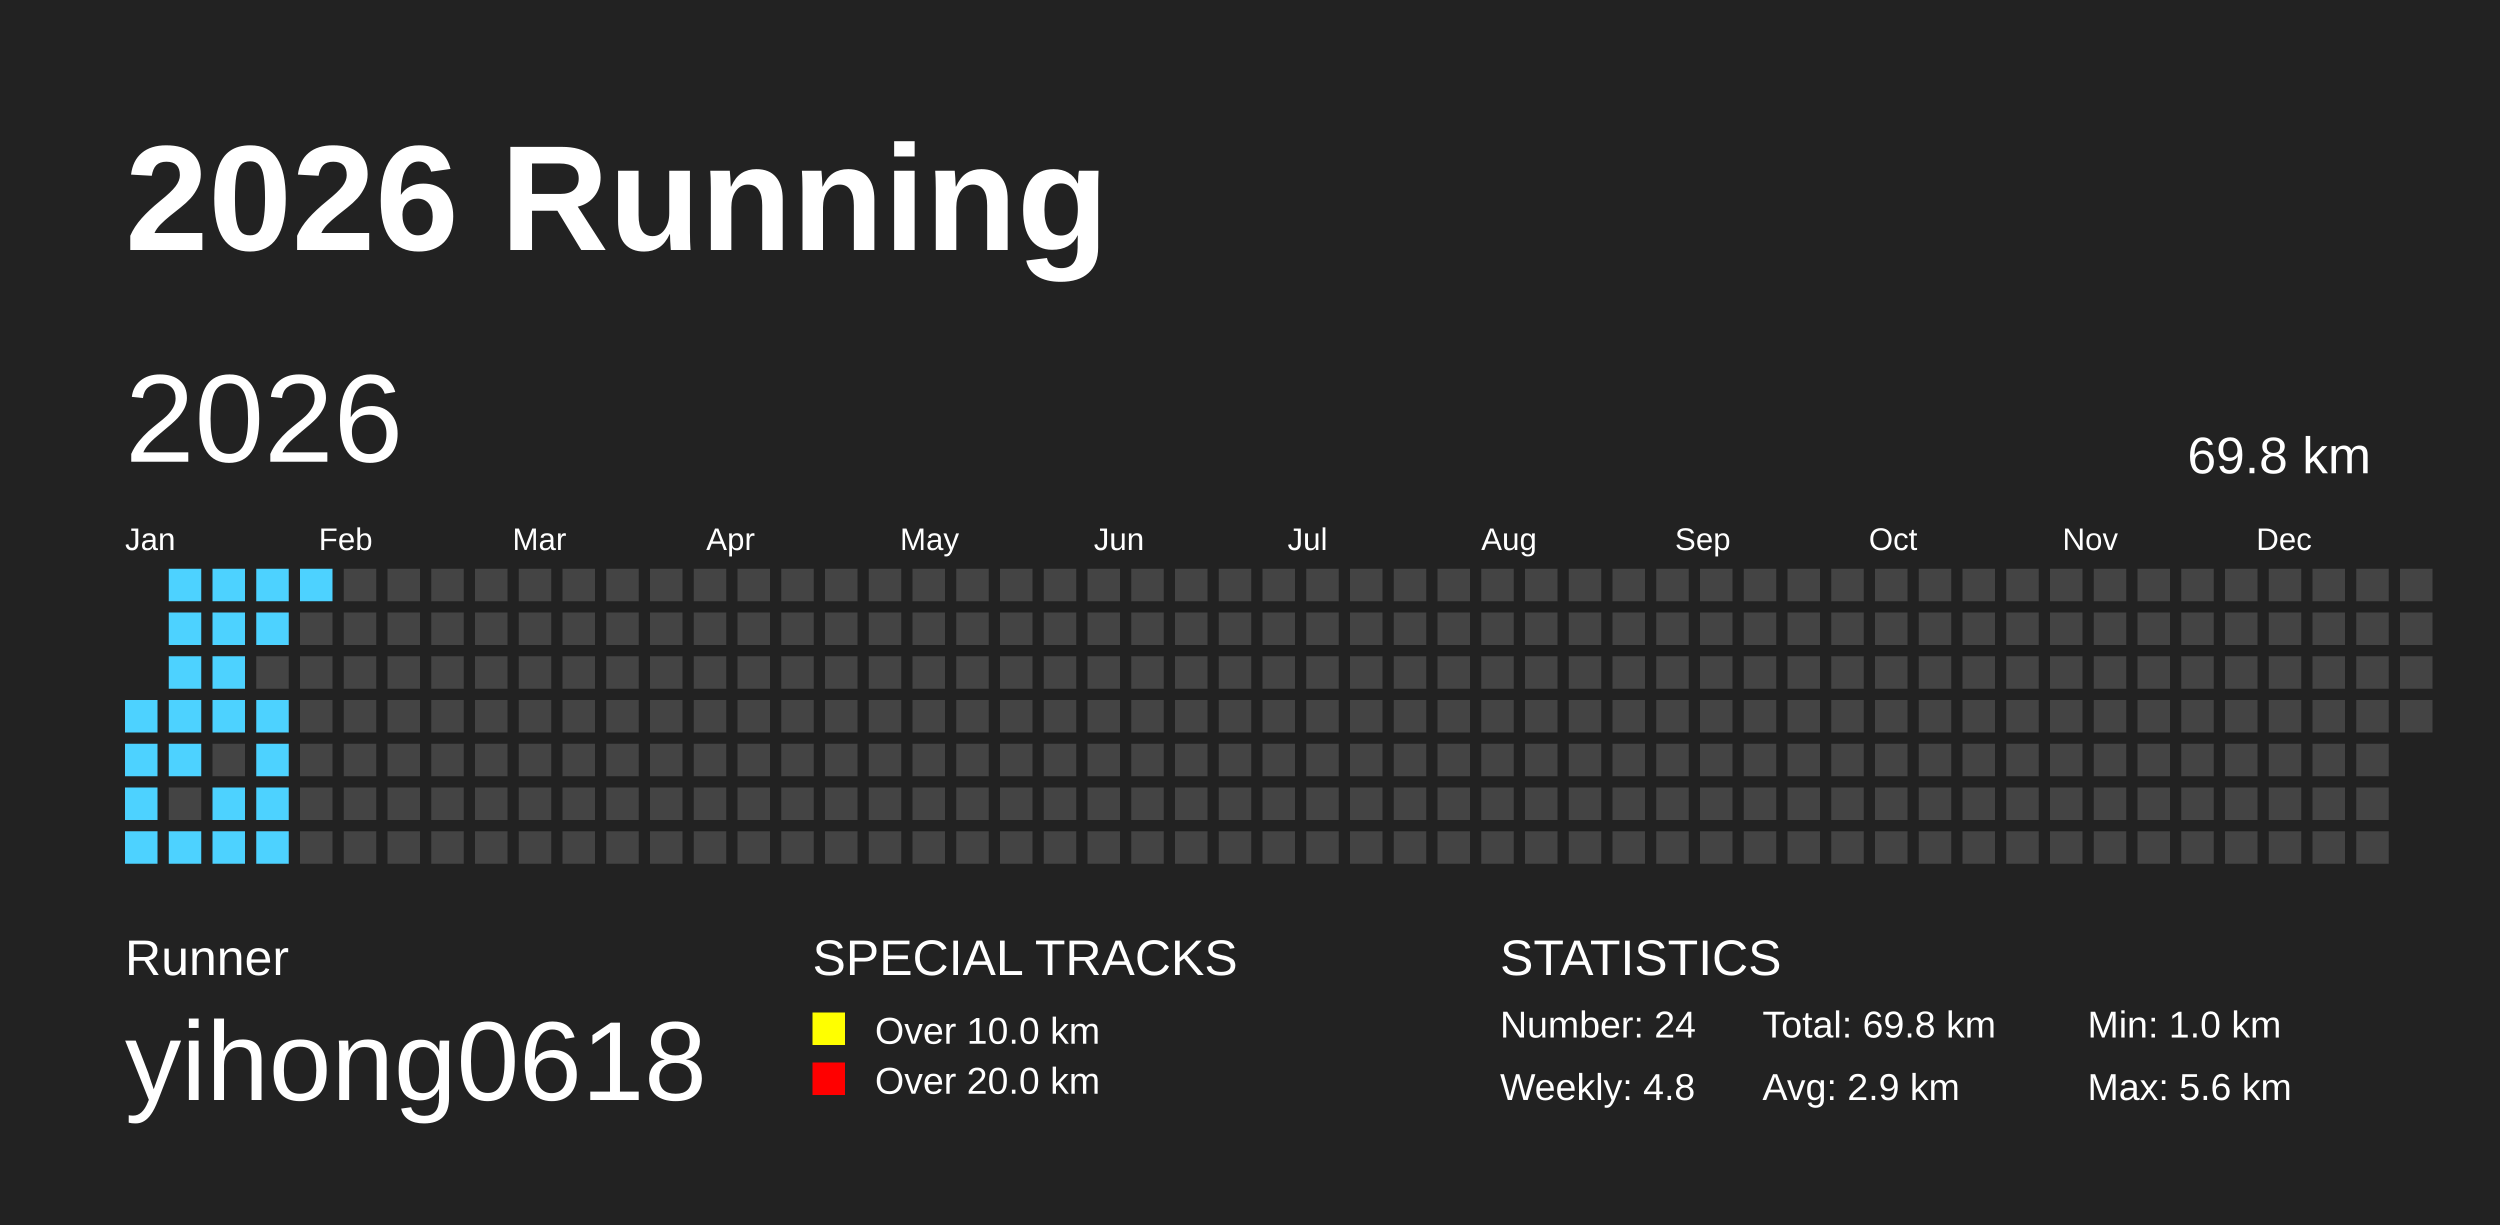
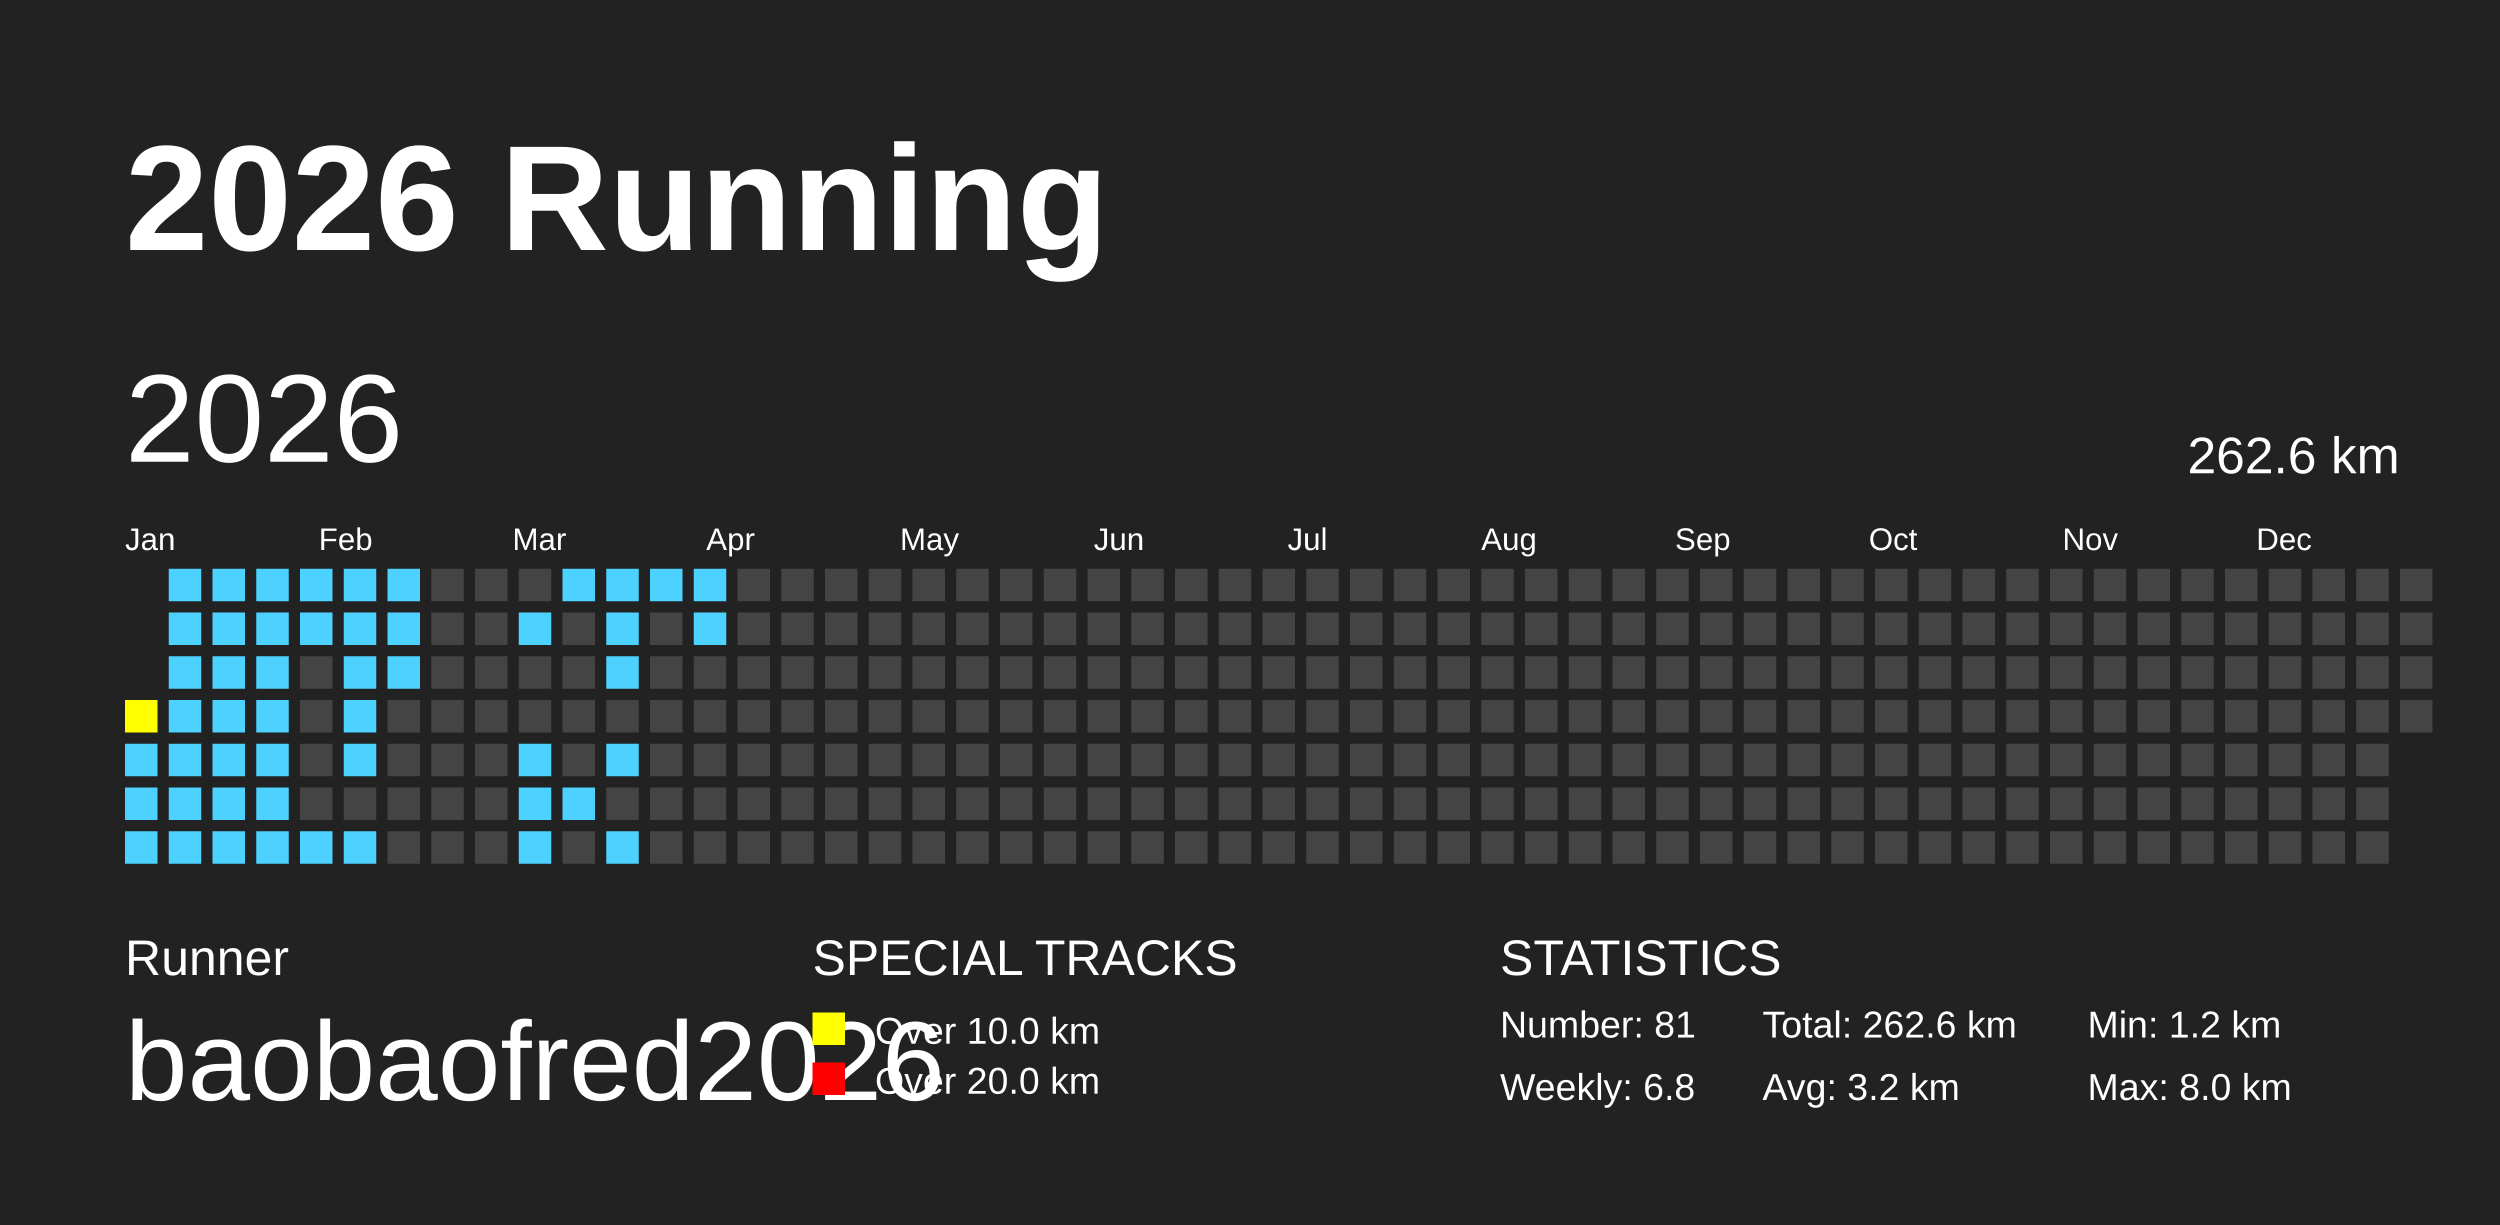
<svg xmlns="http://www.w3.org/2000/svg" baseProfile="full" height="98mm" version="1.1" viewBox="0,0,200,98" width="200mm">
  <defs />
  <rect fill="#222222" height="98" width="200" x="0" y="0" />
  <text fill="#FFFFFF" style="font-size:12px; font-family:Arial; font-weight:bold;" x="10" y="20">2026 Running</text>
  <text fill="#FFFFFF" style="font-size:4px; font-family:Arial" x="10" y="78">Runner</text>
-   <text fill="#FFFFFF" style="font-size:9px; font-family:Arial" x="10" y="88">yihong0618</text>
+   <text fill="#FFFFFF" style="font-size:9px; font-family:Arial" x="10" y="88">baobaofred2026</text>
  <text fill="#FFFFFF" style="font-size:4px; font-family:Arial" x="65" y="78">SPECIAL TRACKS</text>
  <rect fill="yellow" height="2.6" width="2.6" x="65" y="81" />
  <text fill="#FFFFFF" style="font-size:3px; font-family:Arial" x="70" y="83.5">Over 10.0 km</text>
  <rect fill="red" height="2.6" width="2.6" x="65" y="85" />
  <text fill="#FFFFFF" style="font-size:3px; font-family:Arial" x="70" y="87.5">Over 20.0 km</text>
  <text fill="#FFFFFF" style="font-size:4px; font-family:Arial" x="120" y="78">STATISTICS</text>
-   <text fill="#FFFFFF" style="font-size:3px; font-family:Arial" x="120" y="83">Number: 24</text>
-   <text fill="#FFFFFF" style="font-size:3px; font-family:Arial" x="120" y="88">Weekly: 4.8</text>
-   <text fill="#FFFFFF" style="font-size:3px; font-family:Arial" x="141" y="83">Total: 69.8 km</text>
-   <text fill="#FFFFFF" style="font-size:3px; font-family:Arial" x="141" y="88">Avg: 2.9 km</text>
-   <text fill="#FFFFFF" style="font-size:3px; font-family:Arial" x="167" y="83">Min: 1.0 km</text>
-   <text fill="#FFFFFF" style="font-size:3px; font-family:Arial" x="167" y="88">Max: 5.6 km</text>
+   <text fill="#FFFFFF" style="font-size:3px; font-family:Arial" x="120" y="83">Number: 81</text>
+   <text fill="#FFFFFF" style="font-size:3px; font-family:Arial" x="120" y="88">Weekly: 6.8</text>
+   <text fill="#FFFFFF" style="font-size:3px; font-family:Arial" x="141" y="83">Total: 262.6 km</text>
+   <text fill="#FFFFFF" style="font-size:3px; font-family:Arial" x="141" y="88">Avg: 3.2 km</text>
+   <text fill="#FFFFFF" style="font-size:3px; font-family:Arial" x="167" y="83">Min: 1.2 km</text>
+   <text fill="#FFFFFF" style="font-size:3px; font-family:Arial" x="167" y="88">Max: 8.0 km</text>
  <text dominant-baseline="hanging" fill="#FFFFFF" style="font-size:10.0px; font-family:Arial;" x="10" y="30">2026</text>
-   <text dominant-baseline="hanging" fill="#FFFFFF" style="font-size:4.125px; font-family:Arial;" x="175" y="35">69.8 km</text>
+   <text dominant-baseline="hanging" fill="#FFFFFF" style="font-size:4.125px; font-family:Arial;" x="175" y="35">262.6 km</text>
  <text fill="#FFFFFF" style="font-size:2.5px; font-family:Arial" x="10.0" y="44">Jan</text>
  <text fill="#FFFFFF" style="font-size:2.5px; font-family:Arial" x="25.5" y="44">Feb</text>
  <text fill="#FFFFFF" style="font-size:2.5px; font-family:Arial" x="41.0" y="44">Mar</text>
  <text fill="#FFFFFF" style="font-size:2.5px; font-family:Arial" x="56.5" y="44">Apr</text>
  <text fill="#FFFFFF" style="font-size:2.5px; font-family:Arial" x="72.0" y="44">May</text>
  <text fill="#FFFFFF" style="font-size:2.5px; font-family:Arial" x="87.5" y="44">Jun</text>
  <text fill="#FFFFFF" style="font-size:2.5px; font-family:Arial" x="103.0" y="44">Jul</text>
  <text fill="#FFFFFF" style="font-size:2.5px; font-family:Arial" x="118.5" y="44">Aug</text>
  <text fill="#FFFFFF" style="font-size:2.5px; font-family:Arial" x="134.0" y="44">Sep</text>
  <text fill="#FFFFFF" style="font-size:2.5px; font-family:Arial" x="149.5" y="44">Oct</text>
  <text fill="#FFFFFF" style="font-size:2.5px; font-family:Arial" x="165.0" y="44">Nov</text>
  <text fill="#FFFFFF" style="font-size:2.5px; font-family:Arial" x="180.5" y="44">Dec</text>
-   <rect fill="#4DD2FF" height="2.6" width="2.6" x="10.0" y="56.0" />
+   <rect fill="yellow" height="2.6" width="2.6" x="10.0" y="56.0" />
  <rect fill="#4DD2FF" height="2.6" width="2.6" x="10.0" y="59.5" />
  <rect fill="#4DD2FF" height="2.6" width="2.6" x="10.0" y="63.0" />
  <rect fill="#4DD2FF" height="2.6" width="2.6" x="10.0" y="66.5" />
  <rect fill="#4DD2FF" height="2.6" width="2.6" x="13.5" y="45.5" />
  <rect fill="#4DD2FF" height="2.6" width="2.6" x="13.5" y="49.0" />
  <rect fill="#4DD2FF" height="2.6" width="2.6" x="13.5" y="52.5" />
  <rect fill="#4DD2FF" height="2.6" width="2.6" x="13.5" y="56.0" />
  <rect fill="#4DD2FF" height="2.6" width="2.6" x="13.5" y="59.5" />
-   <rect fill="#444444" height="2.6" width="2.6" x="13.5" y="63.0" />
+   <rect fill="#4DD2FF" height="2.6" width="2.6" x="13.5" y="63.0" />
  <rect fill="#4DD2FF" height="2.6" width="2.6" x="13.5" y="66.5" />
  <rect fill="#4DD2FF" height="2.6" width="2.6" x="17.0" y="45.5" />
  <rect fill="#4DD2FF" height="2.6" width="2.6" x="17.0" y="49.0" />
  <rect fill="#4DD2FF" height="2.6" width="2.6" x="17.0" y="52.5" />
  <rect fill="#4DD2FF" height="2.6" width="2.6" x="17.0" y="56.0" />
-   <rect fill="#444444" height="2.6" width="2.6" x="17.0" y="59.5" />
+   <rect fill="#4DD2FF" height="2.6" width="2.6" x="17.0" y="59.5" />
  <rect fill="#4DD2FF" height="2.6" width="2.6" x="17.0" y="63.0" />
  <rect fill="#4DD2FF" height="2.6" width="2.6" x="17.0" y="66.5" />
  <rect fill="#4DD2FF" height="2.6" width="2.6" x="20.5" y="45.5" />
  <rect fill="#4DD2FF" height="2.6" width="2.6" x="20.5" y="49.0" />
-   <rect fill="#444444" height="2.6" width="2.6" x="20.5" y="52.5" />
+   <rect fill="#4DD2FF" height="2.6" width="2.6" x="20.5" y="52.5" />
  <rect fill="#4DD2FF" height="2.6" width="2.6" x="20.5" y="56.0" />
  <rect fill="#4DD2FF" height="2.6" width="2.6" x="20.5" y="59.5" />
  <rect fill="#4DD2FF" height="2.6" width="2.6" x="20.5" y="63.0" />
  <rect fill="#4DD2FF" height="2.6" width="2.6" x="20.5" y="66.5" />
  <rect fill="#4DD2FF" height="2.6" width="2.6" x="24.0" y="45.5" />
-   <rect fill="#444444" height="2.6" width="2.6" x="24.0" y="49.0" />
+   <rect fill="#4DD2FF" height="2.6" width="2.6" x="24.0" y="49.0" />
  <rect fill="#444444" height="2.6" width="2.6" x="24.0" y="52.5" />
  <rect fill="#444444" height="2.6" width="2.6" x="24.0" y="56.0" />
  <rect fill="#444444" height="2.6" width="2.6" x="24.0" y="59.5" />
  <rect fill="#444444" height="2.6" width="2.6" x="24.0" y="63.0" />
-   <rect fill="#444444" height="2.6" width="2.6" x="24.0" y="66.5" />
-   <rect fill="#444444" height="2.6" width="2.6" x="27.5" y="45.5" />
-   <rect fill="#444444" height="2.6" width="2.6" x="27.5" y="49.0" />
-   <rect fill="#444444" height="2.6" width="2.6" x="27.5" y="52.5" />
-   <rect fill="#444444" height="2.6" width="2.6" x="27.5" y="56.0" />
-   <rect fill="#444444" height="2.6" width="2.6" x="27.5" y="59.5" />
+   <rect fill="#4DD2FF" height="2.6" width="2.6" x="24.0" y="66.5" />
+   <rect fill="#4DD2FF" height="2.6" width="2.6" x="27.5" y="45.5" />
+   <rect fill="#4DD2FF" height="2.6" width="2.6" x="27.5" y="49.0" />
+   <rect fill="#4DD2FF" height="2.6" width="2.6" x="27.5" y="52.5" />
+   <rect fill="#4DD2FF" height="2.6" width="2.6" x="27.5" y="56.0" />
+   <rect fill="#4DD2FF" height="2.6" width="2.6" x="27.5" y="59.5" />
  <rect fill="#444444" height="2.6" width="2.6" x="27.5" y="63.0" />
-   <rect fill="#444444" height="2.6" width="2.6" x="27.5" y="66.5" />
-   <rect fill="#444444" height="2.6" width="2.6" x="31.0" y="45.5" />
-   <rect fill="#444444" height="2.6" width="2.6" x="31.0" y="49.0" />
-   <rect fill="#444444" height="2.6" width="2.6" x="31.0" y="52.5" />
+   <rect fill="#4DD2FF" height="2.6" width="2.6" x="27.5" y="66.5" />
+   <rect fill="#4DD2FF" height="2.6" width="2.6" x="31.0" y="45.5" />
+   <rect fill="#4DD2FF" height="2.6" width="2.6" x="31.0" y="49.0" />
+   <rect fill="#4DD2FF" height="2.6" width="2.6" x="31.0" y="52.5" />
  <rect fill="#444444" height="2.6" width="2.6" x="31.0" y="56.0" />
  <rect fill="#444444" height="2.6" width="2.6" x="31.0" y="59.5" />
  <rect fill="#444444" height="2.6" width="2.6" x="31.0" y="63.0" />
  <rect fill="#444444" height="2.6" width="2.6" x="31.0" y="66.5" />
  <rect fill="#444444" height="2.6" width="2.6" x="34.5" y="45.5" />
  <rect fill="#444444" height="2.6" width="2.6" x="34.5" y="49.0" />
  <rect fill="#444444" height="2.6" width="2.6" x="34.5" y="52.5" />
  <rect fill="#444444" height="2.6" width="2.6" x="34.5" y="56.0" />
  <rect fill="#444444" height="2.6" width="2.6" x="34.5" y="59.5" />
  <rect fill="#444444" height="2.6" width="2.6" x="34.5" y="63.0" />
  <rect fill="#444444" height="2.6" width="2.6" x="34.5" y="66.5" />
  <rect fill="#444444" height="2.6" width="2.6" x="38.0" y="45.5" />
  <rect fill="#444444" height="2.6" width="2.6" x="38.0" y="49.0" />
  <rect fill="#444444" height="2.6" width="2.6" x="38.0" y="52.5" />
  <rect fill="#444444" height="2.6" width="2.6" x="38.0" y="56.0" />
  <rect fill="#444444" height="2.6" width="2.6" x="38.0" y="59.5" />
  <rect fill="#444444" height="2.6" width="2.6" x="38.0" y="63.0" />
  <rect fill="#444444" height="2.6" width="2.6" x="38.0" y="66.5" />
  <rect fill="#444444" height="2.6" width="2.6" x="41.5" y="45.5" />
-   <rect fill="#444444" height="2.6" width="2.6" x="41.5" y="49.0" />
+   <rect fill="#4DD2FF" height="2.6" width="2.6" x="41.5" y="49.0" />
  <rect fill="#444444" height="2.6" width="2.6" x="41.5" y="52.5" />
  <rect fill="#444444" height="2.6" width="2.6" x="41.5" y="56.0" />
-   <rect fill="#444444" height="2.6" width="2.6" x="41.5" y="59.5" />
-   <rect fill="#444444" height="2.6" width="2.6" x="41.5" y="63.0" />
-   <rect fill="#444444" height="2.6" width="2.6" x="41.5" y="66.5" />
-   <rect fill="#444444" height="2.6" width="2.6" x="45.0" y="45.5" />
+   <rect fill="#4DD2FF" height="2.6" width="2.6" x="41.5" y="59.5" />
+   <rect fill="#4DD2FF" height="2.6" width="2.6" x="41.5" y="63.0" />
+   <rect fill="#4DD2FF" height="2.6" width="2.6" x="41.5" y="66.5" />
+   <rect fill="#4DD2FF" height="2.6" width="2.6" x="45.0" y="45.5" />
  <rect fill="#444444" height="2.6" width="2.6" x="45.0" y="49.0" />
  <rect fill="#444444" height="2.6" width="2.6" x="45.0" y="52.5" />
  <rect fill="#444444" height="2.6" width="2.6" x="45.0" y="56.0" />
  <rect fill="#444444" height="2.6" width="2.6" x="45.0" y="59.5" />
-   <rect fill="#444444" height="2.6" width="2.6" x="45.0" y="63.0" />
+   <rect fill="#4DD2FF" height="2.6" width="2.6" x="45.0" y="63.0" />
  <rect fill="#444444" height="2.6" width="2.6" x="45.0" y="66.5" />
-   <rect fill="#444444" height="2.6" width="2.6" x="48.5" y="45.5" />
-   <rect fill="#444444" height="2.6" width="2.6" x="48.5" y="49.0" />
-   <rect fill="#444444" height="2.6" width="2.6" x="48.5" y="52.5" />
+   <rect fill="#4DD2FF" height="2.6" width="2.6" x="48.5" y="45.5" />
+   <rect fill="#4DD2FF" height="2.6" width="2.6" x="48.5" y="49.0" />
+   <rect fill="#4DD2FF" height="2.6" width="2.6" x="48.5" y="52.5" />
  <rect fill="#444444" height="2.6" width="2.6" x="48.5" y="56.0" />
-   <rect fill="#444444" height="2.6" width="2.6" x="48.5" y="59.5" />
+   <rect fill="#4DD2FF" height="2.6" width="2.6" x="48.5" y="59.5" />
  <rect fill="#444444" height="2.6" width="2.6" x="48.5" y="63.0" />
-   <rect fill="#444444" height="2.6" width="2.6" x="48.5" y="66.5" />
-   <rect fill="#444444" height="2.6" width="2.6" x="52.0" y="45.5" />
+   <rect fill="#4DD2FF" height="2.6" width="2.6" x="48.5" y="66.5" />
+   <rect fill="#4DD2FF" height="2.6" width="2.6" x="52.0" y="45.5" />
  <rect fill="#444444" height="2.6" width="2.6" x="52.0" y="49.0" />
  <rect fill="#444444" height="2.6" width="2.6" x="52.0" y="52.5" />
  <rect fill="#444444" height="2.6" width="2.6" x="52.0" y="56.0" />
  <rect fill="#444444" height="2.6" width="2.6" x="52.0" y="59.5" />
  <rect fill="#444444" height="2.6" width="2.6" x="52.0" y="63.0" />
  <rect fill="#444444" height="2.6" width="2.6" x="52.0" y="66.5" />
-   <rect fill="#444444" height="2.6" width="2.6" x="55.5" y="45.5" />
-   <rect fill="#444444" height="2.6" width="2.6" x="55.5" y="49.0" />
+   <rect fill="#4DD2FF" height="2.6" width="2.6" x="55.5" y="45.5" />
+   <rect fill="#4DD2FF" height="2.6" width="2.6" x="55.5" y="49.0" />
  <rect fill="#444444" height="2.6" width="2.6" x="55.5" y="52.5" />
  <rect fill="#444444" height="2.6" width="2.6" x="55.5" y="56.0" />
  <rect fill="#444444" height="2.6" width="2.6" x="55.5" y="59.5" />
  <rect fill="#444444" height="2.6" width="2.6" x="55.5" y="63.0" />
  <rect fill="#444444" height="2.6" width="2.6" x="55.5" y="66.5" />
  <rect fill="#444444" height="2.6" width="2.6" x="59.0" y="45.5" />
  <rect fill="#444444" height="2.6" width="2.6" x="59.0" y="49.0" />
  <rect fill="#444444" height="2.6" width="2.6" x="59.0" y="52.5" />
  <rect fill="#444444" height="2.6" width="2.6" x="59.0" y="56.0" />
  <rect fill="#444444" height="2.6" width="2.6" x="59.0" y="59.5" />
  <rect fill="#444444" height="2.6" width="2.6" x="59.0" y="63.0" />
  <rect fill="#444444" height="2.6" width="2.6" x="59.0" y="66.5" />
  <rect fill="#444444" height="2.6" width="2.6" x="62.5" y="45.5" />
  <rect fill="#444444" height="2.6" width="2.6" x="62.5" y="49.0" />
  <rect fill="#444444" height="2.6" width="2.6" x="62.5" y="52.5" />
  <rect fill="#444444" height="2.6" width="2.6" x="62.5" y="56.0" />
  <rect fill="#444444" height="2.6" width="2.6" x="62.5" y="59.5" />
  <rect fill="#444444" height="2.6" width="2.6" x="62.5" y="63.0" />
  <rect fill="#444444" height="2.6" width="2.6" x="62.5" y="66.5" />
  <rect fill="#444444" height="2.6" width="2.6" x="66.0" y="45.5" />
  <rect fill="#444444" height="2.6" width="2.6" x="66.0" y="49.0" />
  <rect fill="#444444" height="2.6" width="2.6" x="66.0" y="52.5" />
  <rect fill="#444444" height="2.6" width="2.6" x="66.0" y="56.0" />
  <rect fill="#444444" height="2.6" width="2.6" x="66.0" y="59.5" />
  <rect fill="#444444" height="2.6" width="2.6" x="66.0" y="63.0" />
  <rect fill="#444444" height="2.6" width="2.6" x="66.0" y="66.5" />
  <rect fill="#444444" height="2.6" width="2.6" x="69.5" y="45.5" />
  <rect fill="#444444" height="2.6" width="2.6" x="69.5" y="49.0" />
  <rect fill="#444444" height="2.6" width="2.6" x="69.5" y="52.5" />
  <rect fill="#444444" height="2.6" width="2.6" x="69.5" y="56.0" />
  <rect fill="#444444" height="2.6" width="2.6" x="69.5" y="59.5" />
  <rect fill="#444444" height="2.6" width="2.6" x="69.5" y="63.0" />
  <rect fill="#444444" height="2.6" width="2.6" x="69.5" y="66.5" />
  <rect fill="#444444" height="2.6" width="2.6" x="73.0" y="45.5" />
  <rect fill="#444444" height="2.6" width="2.6" x="73.0" y="49.0" />
  <rect fill="#444444" height="2.6" width="2.6" x="73.0" y="52.5" />
  <rect fill="#444444" height="2.6" width="2.6" x="73.0" y="56.0" />
  <rect fill="#444444" height="2.6" width="2.6" x="73.0" y="59.5" />
  <rect fill="#444444" height="2.6" width="2.6" x="73.0" y="63.0" />
  <rect fill="#444444" height="2.6" width="2.6" x="73.0" y="66.5" />
  <rect fill="#444444" height="2.6" width="2.6" x="76.5" y="45.5" />
  <rect fill="#444444" height="2.6" width="2.6" x="76.5" y="49.0" />
  <rect fill="#444444" height="2.6" width="2.6" x="76.5" y="52.5" />
  <rect fill="#444444" height="2.6" width="2.6" x="76.5" y="56.0" />
  <rect fill="#444444" height="2.6" width="2.6" x="76.5" y="59.5" />
  <rect fill="#444444" height="2.6" width="2.6" x="76.5" y="63.0" />
  <rect fill="#444444" height="2.6" width="2.6" x="76.5" y="66.5" />
  <rect fill="#444444" height="2.6" width="2.6" x="80.0" y="45.5" />
  <rect fill="#444444" height="2.6" width="2.6" x="80.0" y="49.0" />
  <rect fill="#444444" height="2.6" width="2.6" x="80.0" y="52.5" />
  <rect fill="#444444" height="2.6" width="2.6" x="80.0" y="56.0" />
  <rect fill="#444444" height="2.6" width="2.6" x="80.0" y="59.5" />
  <rect fill="#444444" height="2.6" width="2.6" x="80.0" y="63.0" />
  <rect fill="#444444" height="2.6" width="2.6" x="80.0" y="66.5" />
  <rect fill="#444444" height="2.6" width="2.6" x="83.5" y="45.5" />
  <rect fill="#444444" height="2.6" width="2.6" x="83.5" y="49.0" />
  <rect fill="#444444" height="2.6" width="2.6" x="83.5" y="52.5" />
  <rect fill="#444444" height="2.6" width="2.6" x="83.5" y="56.0" />
  <rect fill="#444444" height="2.6" width="2.6" x="83.5" y="59.5" />
  <rect fill="#444444" height="2.6" width="2.6" x="83.5" y="63.0" />
  <rect fill="#444444" height="2.6" width="2.6" x="83.5" y="66.5" />
  <rect fill="#444444" height="2.6" width="2.6" x="87.0" y="45.5" />
  <rect fill="#444444" height="2.6" width="2.6" x="87.0" y="49.0" />
  <rect fill="#444444" height="2.6" width="2.6" x="87.0" y="52.5" />
  <rect fill="#444444" height="2.6" width="2.6" x="87.0" y="56.0" />
  <rect fill="#444444" height="2.6" width="2.6" x="87.0" y="59.5" />
  <rect fill="#444444" height="2.6" width="2.6" x="87.0" y="63.0" />
  <rect fill="#444444" height="2.6" width="2.6" x="87.0" y="66.5" />
  <rect fill="#444444" height="2.6" width="2.6" x="90.5" y="45.5" />
  <rect fill="#444444" height="2.6" width="2.6" x="90.5" y="49.0" />
  <rect fill="#444444" height="2.6" width="2.6" x="90.5" y="52.5" />
  <rect fill="#444444" height="2.6" width="2.6" x="90.5" y="56.0" />
  <rect fill="#444444" height="2.6" width="2.6" x="90.5" y="59.5" />
  <rect fill="#444444" height="2.6" width="2.6" x="90.5" y="63.0" />
  <rect fill="#444444" height="2.6" width="2.6" x="90.5" y="66.5" />
  <rect fill="#444444" height="2.6" width="2.6" x="94.0" y="45.5" />
  <rect fill="#444444" height="2.6" width="2.6" x="94.0" y="49.0" />
  <rect fill="#444444" height="2.6" width="2.6" x="94.0" y="52.5" />
  <rect fill="#444444" height="2.6" width="2.6" x="94.0" y="56.0" />
  <rect fill="#444444" height="2.6" width="2.6" x="94.0" y="59.5" />
  <rect fill="#444444" height="2.6" width="2.6" x="94.0" y="63.0" />
  <rect fill="#444444" height="2.6" width="2.6" x="94.0" y="66.5" />
  <rect fill="#444444" height="2.6" width="2.6" x="97.5" y="45.5" />
  <rect fill="#444444" height="2.6" width="2.6" x="97.5" y="49.0" />
  <rect fill="#444444" height="2.6" width="2.6" x="97.5" y="52.5" />
  <rect fill="#444444" height="2.6" width="2.6" x="97.5" y="56.0" />
  <rect fill="#444444" height="2.6" width="2.6" x="97.5" y="59.5" />
  <rect fill="#444444" height="2.6" width="2.6" x="97.5" y="63.0" />
  <rect fill="#444444" height="2.6" width="2.6" x="97.5" y="66.5" />
  <rect fill="#444444" height="2.6" width="2.6" x="101.0" y="45.5" />
  <rect fill="#444444" height="2.6" width="2.6" x="101.0" y="49.0" />
  <rect fill="#444444" height="2.6" width="2.6" x="101.0" y="52.5" />
  <rect fill="#444444" height="2.6" width="2.6" x="101.0" y="56.0" />
  <rect fill="#444444" height="2.6" width="2.6" x="101.0" y="59.5" />
  <rect fill="#444444" height="2.6" width="2.6" x="101.0" y="63.0" />
  <rect fill="#444444" height="2.6" width="2.6" x="101.0" y="66.5" />
  <rect fill="#444444" height="2.6" width="2.6" x="104.5" y="45.5" />
  <rect fill="#444444" height="2.6" width="2.6" x="104.5" y="49.0" />
  <rect fill="#444444" height="2.6" width="2.6" x="104.5" y="52.5" />
  <rect fill="#444444" height="2.6" width="2.6" x="104.5" y="56.0" />
  <rect fill="#444444" height="2.6" width="2.6" x="104.5" y="59.5" />
  <rect fill="#444444" height="2.6" width="2.6" x="104.5" y="63.0" />
  <rect fill="#444444" height="2.6" width="2.6" x="104.5" y="66.5" />
  <rect fill="#444444" height="2.6" width="2.6" x="108.0" y="45.5" />
  <rect fill="#444444" height="2.6" width="2.6" x="108.0" y="49.0" />
  <rect fill="#444444" height="2.6" width="2.6" x="108.0" y="52.5" />
  <rect fill="#444444" height="2.6" width="2.6" x="108.0" y="56.0" />
  <rect fill="#444444" height="2.6" width="2.6" x="108.0" y="59.5" />
  <rect fill="#444444" height="2.6" width="2.6" x="108.0" y="63.0" />
  <rect fill="#444444" height="2.6" width="2.6" x="108.0" y="66.5" />
  <rect fill="#444444" height="2.6" width="2.6" x="111.5" y="45.5" />
  <rect fill="#444444" height="2.6" width="2.6" x="111.5" y="49.0" />
  <rect fill="#444444" height="2.6" width="2.6" x="111.5" y="52.5" />
  <rect fill="#444444" height="2.6" width="2.6" x="111.5" y="56.0" />
  <rect fill="#444444" height="2.6" width="2.6" x="111.5" y="59.5" />
  <rect fill="#444444" height="2.6" width="2.6" x="111.5" y="63.0" />
  <rect fill="#444444" height="2.6" width="2.6" x="111.5" y="66.5" />
  <rect fill="#444444" height="2.6" width="2.6" x="115.0" y="45.5" />
  <rect fill="#444444" height="2.6" width="2.6" x="115.0" y="49.0" />
  <rect fill="#444444" height="2.6" width="2.6" x="115.0" y="52.5" />
  <rect fill="#444444" height="2.6" width="2.6" x="115.0" y="56.0" />
  <rect fill="#444444" height="2.6" width="2.6" x="115.0" y="59.5" />
  <rect fill="#444444" height="2.6" width="2.6" x="115.0" y="63.0" />
  <rect fill="#444444" height="2.6" width="2.6" x="115.0" y="66.5" />
  <rect fill="#444444" height="2.6" width="2.6" x="118.5" y="45.5" />
  <rect fill="#444444" height="2.6" width="2.6" x="118.5" y="49.0" />
  <rect fill="#444444" height="2.6" width="2.6" x="118.5" y="52.5" />
  <rect fill="#444444" height="2.6" width="2.6" x="118.5" y="56.0" />
  <rect fill="#444444" height="2.6" width="2.6" x="118.5" y="59.5" />
  <rect fill="#444444" height="2.6" width="2.6" x="118.5" y="63.0" />
  <rect fill="#444444" height="2.6" width="2.6" x="118.5" y="66.5" />
  <rect fill="#444444" height="2.6" width="2.6" x="122.0" y="45.5" />
  <rect fill="#444444" height="2.6" width="2.6" x="122.0" y="49.0" />
  <rect fill="#444444" height="2.6" width="2.6" x="122.0" y="52.5" />
  <rect fill="#444444" height="2.6" width="2.6" x="122.0" y="56.0" />
  <rect fill="#444444" height="2.6" width="2.6" x="122.0" y="59.5" />
  <rect fill="#444444" height="2.6" width="2.6" x="122.0" y="63.0" />
  <rect fill="#444444" height="2.6" width="2.6" x="122.0" y="66.5" />
  <rect fill="#444444" height="2.6" width="2.6" x="125.5" y="45.5" />
  <rect fill="#444444" height="2.6" width="2.6" x="125.5" y="49.0" />
  <rect fill="#444444" height="2.6" width="2.6" x="125.5" y="52.5" />
  <rect fill="#444444" height="2.6" width="2.6" x="125.5" y="56.0" />
  <rect fill="#444444" height="2.6" width="2.6" x="125.5" y="59.5" />
  <rect fill="#444444" height="2.6" width="2.6" x="125.5" y="63.0" />
  <rect fill="#444444" height="2.6" width="2.6" x="125.5" y="66.5" />
  <rect fill="#444444" height="2.6" width="2.6" x="129.0" y="45.5" />
  <rect fill="#444444" height="2.6" width="2.6" x="129.0" y="49.0" />
  <rect fill="#444444" height="2.6" width="2.6" x="129.0" y="52.5" />
  <rect fill="#444444" height="2.6" width="2.6" x="129.0" y="56.0" />
  <rect fill="#444444" height="2.6" width="2.6" x="129.0" y="59.5" />
  <rect fill="#444444" height="2.6" width="2.6" x="129.0" y="63.0" />
  <rect fill="#444444" height="2.6" width="2.6" x="129.0" y="66.5" />
  <rect fill="#444444" height="2.6" width="2.6" x="132.5" y="45.5" />
  <rect fill="#444444" height="2.6" width="2.6" x="132.5" y="49.0" />
  <rect fill="#444444" height="2.6" width="2.6" x="132.5" y="52.5" />
  <rect fill="#444444" height="2.6" width="2.6" x="132.5" y="56.0" />
  <rect fill="#444444" height="2.6" width="2.6" x="132.5" y="59.5" />
  <rect fill="#444444" height="2.6" width="2.6" x="132.5" y="63.0" />
  <rect fill="#444444" height="2.6" width="2.6" x="132.5" y="66.5" />
  <rect fill="#444444" height="2.6" width="2.6" x="136.0" y="45.5" />
  <rect fill="#444444" height="2.6" width="2.6" x="136.0" y="49.0" />
  <rect fill="#444444" height="2.6" width="2.6" x="136.0" y="52.5" />
  <rect fill="#444444" height="2.6" width="2.6" x="136.0" y="56.0" />
  <rect fill="#444444" height="2.6" width="2.6" x="136.0" y="59.5" />
  <rect fill="#444444" height="2.6" width="2.6" x="136.0" y="63.0" />
  <rect fill="#444444" height="2.6" width="2.6" x="136.0" y="66.5" />
  <rect fill="#444444" height="2.6" width="2.6" x="139.5" y="45.5" />
  <rect fill="#444444" height="2.6" width="2.6" x="139.5" y="49.0" />
  <rect fill="#444444" height="2.6" width="2.6" x="139.5" y="52.5" />
  <rect fill="#444444" height="2.6" width="2.6" x="139.5" y="56.0" />
  <rect fill="#444444" height="2.6" width="2.6" x="139.5" y="59.5" />
  <rect fill="#444444" height="2.6" width="2.6" x="139.5" y="63.0" />
  <rect fill="#444444" height="2.6" width="2.6" x="139.5" y="66.5" />
  <rect fill="#444444" height="2.6" width="2.6" x="143.0" y="45.5" />
  <rect fill="#444444" height="2.6" width="2.6" x="143.0" y="49.0" />
  <rect fill="#444444" height="2.6" width="2.6" x="143.0" y="52.5" />
  <rect fill="#444444" height="2.6" width="2.6" x="143.0" y="56.0" />
  <rect fill="#444444" height="2.6" width="2.6" x="143.0" y="59.5" />
  <rect fill="#444444" height="2.6" width="2.6" x="143.0" y="63.0" />
  <rect fill="#444444" height="2.6" width="2.6" x="143.0" y="66.5" />
  <rect fill="#444444" height="2.6" width="2.6" x="146.5" y="45.5" />
  <rect fill="#444444" height="2.6" width="2.6" x="146.5" y="49.0" />
  <rect fill="#444444" height="2.6" width="2.6" x="146.5" y="52.5" />
  <rect fill="#444444" height="2.6" width="2.6" x="146.5" y="56.0" />
  <rect fill="#444444" height="2.6" width="2.6" x="146.5" y="59.5" />
  <rect fill="#444444" height="2.6" width="2.6" x="146.5" y="63.0" />
  <rect fill="#444444" height="2.6" width="2.6" x="146.5" y="66.5" />
  <rect fill="#444444" height="2.6" width="2.6" x="150.0" y="45.5" />
  <rect fill="#444444" height="2.6" width="2.6" x="150.0" y="49.0" />
  <rect fill="#444444" height="2.6" width="2.6" x="150.0" y="52.5" />
  <rect fill="#444444" height="2.6" width="2.6" x="150.0" y="56.0" />
  <rect fill="#444444" height="2.6" width="2.6" x="150.0" y="59.5" />
  <rect fill="#444444" height="2.6" width="2.6" x="150.0" y="63.0" />
  <rect fill="#444444" height="2.6" width="2.6" x="150.0" y="66.5" />
  <rect fill="#444444" height="2.6" width="2.6" x="153.5" y="45.5" />
  <rect fill="#444444" height="2.6" width="2.6" x="153.5" y="49.0" />
  <rect fill="#444444" height="2.6" width="2.6" x="153.5" y="52.5" />
  <rect fill="#444444" height="2.6" width="2.6" x="153.5" y="56.0" />
  <rect fill="#444444" height="2.6" width="2.6" x="153.5" y="59.5" />
  <rect fill="#444444" height="2.6" width="2.6" x="153.5" y="63.0" />
  <rect fill="#444444" height="2.6" width="2.6" x="153.5" y="66.5" />
  <rect fill="#444444" height="2.6" width="2.6" x="157.0" y="45.5" />
  <rect fill="#444444" height="2.6" width="2.6" x="157.0" y="49.0" />
  <rect fill="#444444" height="2.6" width="2.6" x="157.0" y="52.5" />
  <rect fill="#444444" height="2.6" width="2.6" x="157.0" y="56.0" />
  <rect fill="#444444" height="2.6" width="2.6" x="157.0" y="59.5" />
  <rect fill="#444444" height="2.6" width="2.6" x="157.0" y="63.0" />
  <rect fill="#444444" height="2.6" width="2.6" x="157.0" y="66.5" />
  <rect fill="#444444" height="2.6" width="2.6" x="160.5" y="45.5" />
  <rect fill="#444444" height="2.6" width="2.6" x="160.5" y="49.0" />
  <rect fill="#444444" height="2.6" width="2.6" x="160.5" y="52.5" />
  <rect fill="#444444" height="2.6" width="2.6" x="160.5" y="56.0" />
  <rect fill="#444444" height="2.6" width="2.6" x="160.5" y="59.5" />
  <rect fill="#444444" height="2.6" width="2.6" x="160.5" y="63.0" />
  <rect fill="#444444" height="2.6" width="2.6" x="160.5" y="66.5" />
  <rect fill="#444444" height="2.6" width="2.6" x="164.0" y="45.5" />
  <rect fill="#444444" height="2.6" width="2.6" x="164.0" y="49.0" />
  <rect fill="#444444" height="2.6" width="2.6" x="164.0" y="52.5" />
  <rect fill="#444444" height="2.6" width="2.6" x="164.0" y="56.0" />
  <rect fill="#444444" height="2.6" width="2.6" x="164.0" y="59.5" />
  <rect fill="#444444" height="2.6" width="2.6" x="164.0" y="63.0" />
  <rect fill="#444444" height="2.6" width="2.6" x="164.0" y="66.5" />
  <rect fill="#444444" height="2.6" width="2.6" x="167.5" y="45.5" />
  <rect fill="#444444" height="2.6" width="2.6" x="167.5" y="49.0" />
  <rect fill="#444444" height="2.6" width="2.6" x="167.5" y="52.5" />
  <rect fill="#444444" height="2.6" width="2.6" x="167.5" y="56.0" />
  <rect fill="#444444" height="2.6" width="2.6" x="167.5" y="59.5" />
  <rect fill="#444444" height="2.6" width="2.6" x="167.5" y="63.0" />
  <rect fill="#444444" height="2.6" width="2.6" x="167.5" y="66.5" />
  <rect fill="#444444" height="2.6" width="2.6" x="171.0" y="45.5" />
  <rect fill="#444444" height="2.6" width="2.6" x="171.0" y="49.0" />
  <rect fill="#444444" height="2.6" width="2.6" x="171.0" y="52.5" />
  <rect fill="#444444" height="2.6" width="2.6" x="171.0" y="56.0" />
  <rect fill="#444444" height="2.6" width="2.6" x="171.0" y="59.5" />
  <rect fill="#444444" height="2.6" width="2.6" x="171.0" y="63.0" />
  <rect fill="#444444" height="2.6" width="2.6" x="171.0" y="66.5" />
  <rect fill="#444444" height="2.6" width="2.6" x="174.5" y="45.5" />
  <rect fill="#444444" height="2.6" width="2.6" x="174.5" y="49.0" />
  <rect fill="#444444" height="2.6" width="2.6" x="174.5" y="52.5" />
  <rect fill="#444444" height="2.6" width="2.6" x="174.5" y="56.0" />
  <rect fill="#444444" height="2.6" width="2.6" x="174.5" y="59.5" />
  <rect fill="#444444" height="2.6" width="2.6" x="174.5" y="63.0" />
  <rect fill="#444444" height="2.6" width="2.6" x="174.5" y="66.5" />
  <rect fill="#444444" height="2.6" width="2.6" x="178.0" y="45.5" />
  <rect fill="#444444" height="2.6" width="2.6" x="178.0" y="49.0" />
  <rect fill="#444444" height="2.6" width="2.6" x="178.0" y="52.5" />
  <rect fill="#444444" height="2.6" width="2.6" x="178.0" y="56.0" />
  <rect fill="#444444" height="2.6" width="2.6" x="178.0" y="59.5" />
  <rect fill="#444444" height="2.6" width="2.6" x="178.0" y="63.0" />
  <rect fill="#444444" height="2.6" width="2.6" x="178.0" y="66.5" />
  <rect fill="#444444" height="2.6" width="2.6" x="181.5" y="45.5" />
  <rect fill="#444444" height="2.6" width="2.6" x="181.5" y="49.0" />
  <rect fill="#444444" height="2.6" width="2.6" x="181.5" y="52.5" />
  <rect fill="#444444" height="2.6" width="2.6" x="181.5" y="56.0" />
  <rect fill="#444444" height="2.6" width="2.6" x="181.5" y="59.5" />
  <rect fill="#444444" height="2.6" width="2.6" x="181.5" y="63.0" />
  <rect fill="#444444" height="2.6" width="2.6" x="181.5" y="66.5" />
  <rect fill="#444444" height="2.6" width="2.6" x="185.0" y="45.5" />
  <rect fill="#444444" height="2.6" width="2.6" x="185.0" y="49.0" />
  <rect fill="#444444" height="2.6" width="2.6" x="185.0" y="52.5" />
  <rect fill="#444444" height="2.6" width="2.6" x="185.0" y="56.0" />
  <rect fill="#444444" height="2.6" width="2.6" x="185.0" y="59.5" />
  <rect fill="#444444" height="2.6" width="2.6" x="185.0" y="63.0" />
  <rect fill="#444444" height="2.6" width="2.6" x="185.0" y="66.5" />
  <rect fill="#444444" height="2.6" width="2.6" x="188.5" y="45.5" />
  <rect fill="#444444" height="2.6" width="2.6" x="188.5" y="49.0" />
  <rect fill="#444444" height="2.6" width="2.6" x="188.5" y="52.5" />
  <rect fill="#444444" height="2.6" width="2.6" x="188.5" y="56.0" />
  <rect fill="#444444" height="2.6" width="2.6" x="188.5" y="59.5" />
  <rect fill="#444444" height="2.6" width="2.6" x="188.5" y="63.0" />
  <rect fill="#444444" height="2.6" width="2.6" x="188.5" y="66.5" />
  <rect fill="#444444" height="2.6" width="2.6" x="192.0" y="45.5" />
  <rect fill="#444444" height="2.6" width="2.6" x="192.0" y="49.0" />
  <rect fill="#444444" height="2.6" width="2.6" x="192.0" y="52.5" />
  <rect fill="#444444" height="2.6" width="2.6" x="192.0" y="56.0" />
</svg>
